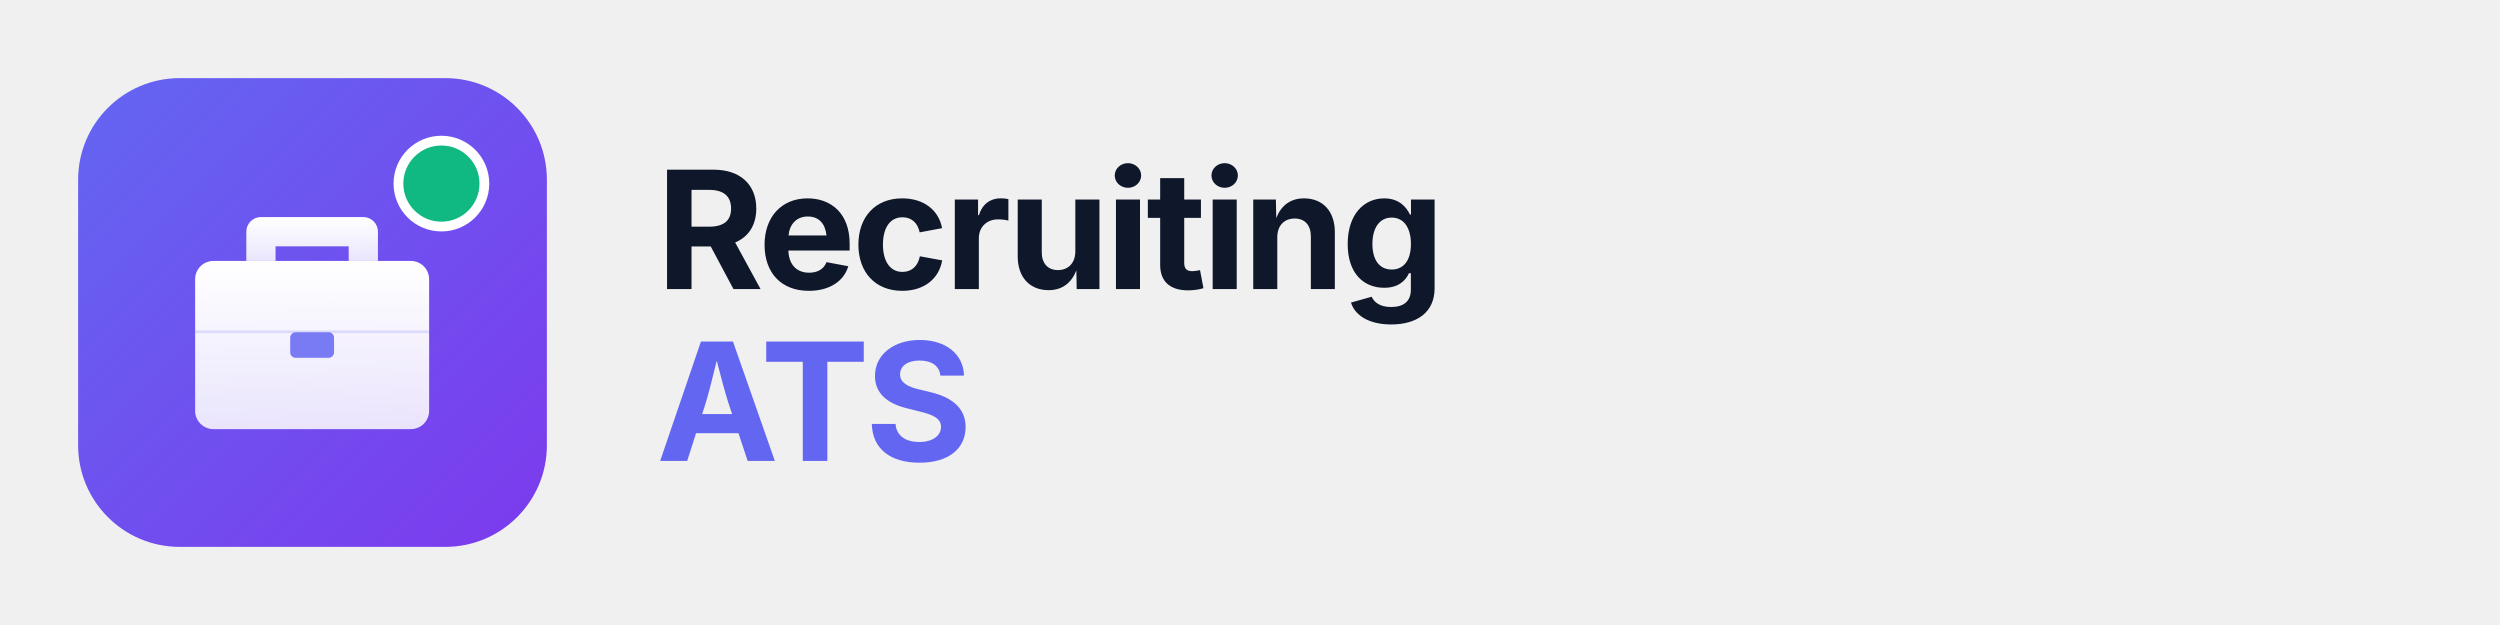
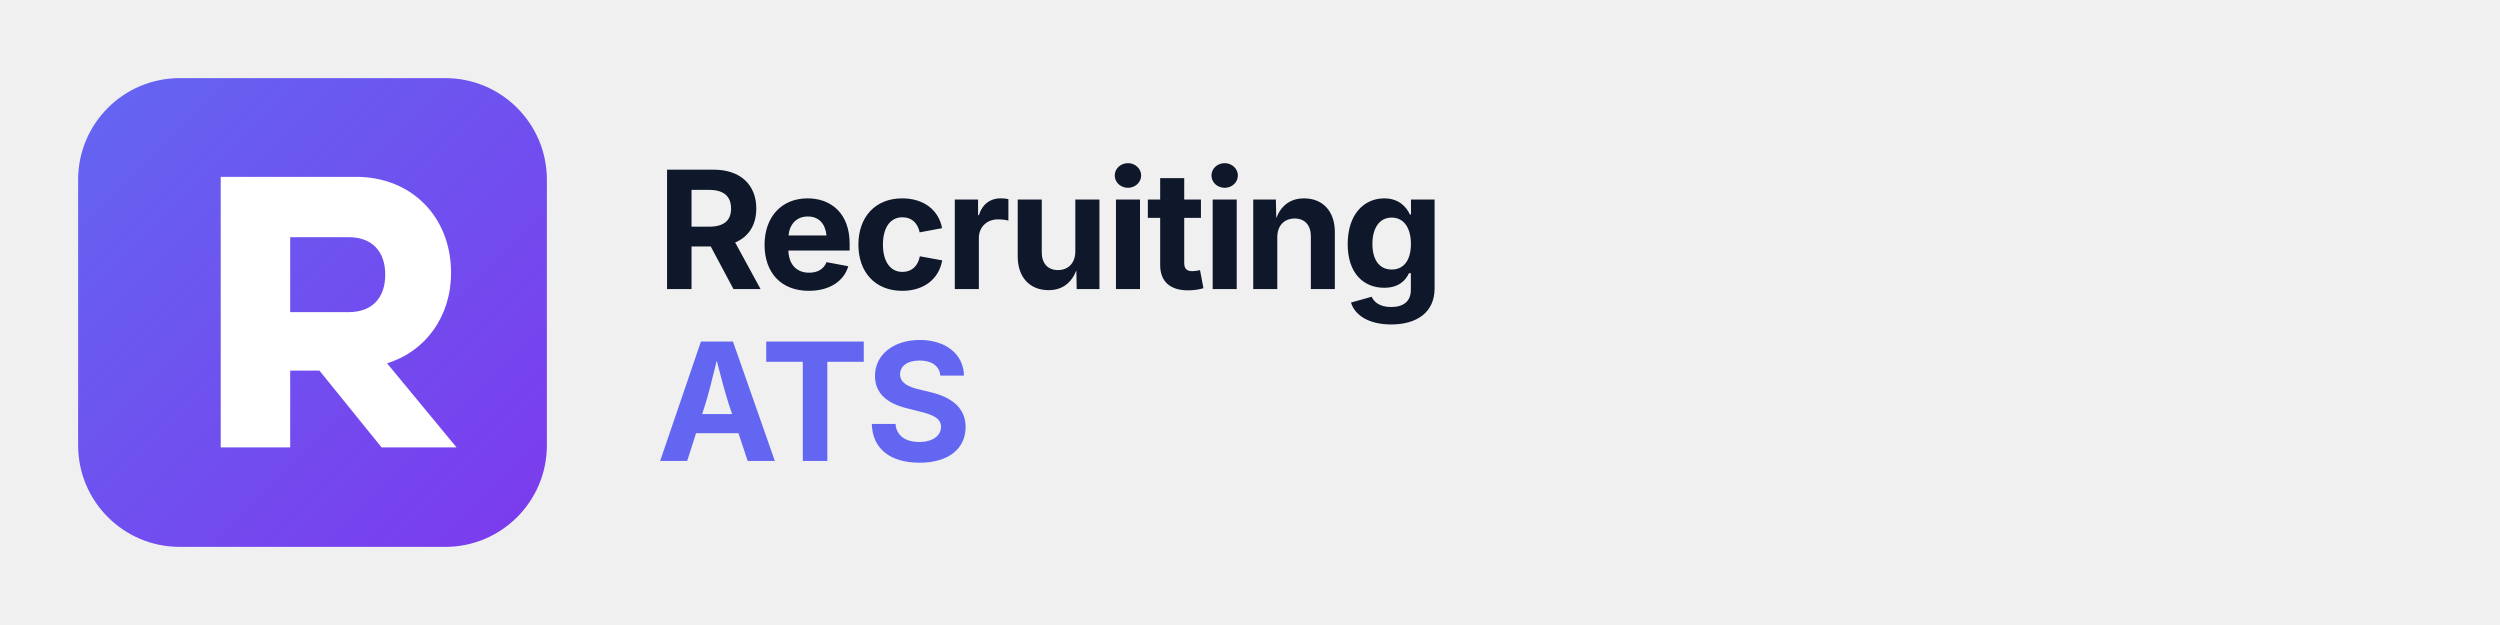
<svg xmlns="http://www.w3.org/2000/svg" width="640" height="160" viewBox="0 0 640 160" role="img" aria-label="Recruiting ATS">
  <defs>
    <linearGradient id="bgL" x1="0%" y1="0%" x2="100%" y2="100%">
      <stop offset="0%" stop-color="#6366F1" />
      <stop offset="100%" stop-color="#7C3AED" />
    </linearGradient>
-     <linearGradient id="briefcaseShineL" x1="0%" y1="0%" x2="0%" y2="100%">
-       <stop offset="0%" stop-color="#FFFFFF" stop-opacity="1" />
-       <stop offset="100%" stop-color="#FFFFFF" stop-opacity="0.85" />
-     </linearGradient>
  </defs>
  <g transform="translate(20, 20)">
    <rect width="120" height="120" rx="26" ry="26" fill="url(#bgL)" />
-     <g transform="translate(0,0) scale(0.234)">
-       <path d="M 200 152 H 312 A 16 16 0 0 1 328 168 V 200 H 296 V 184 H 216 V 200 H 184 V 168 A 16 16 0 0 1 200 152 Z" fill="url(#briefcaseShineL)" />
-       <rect x="128" y="200" width="256" height="184" rx="20" ry="20" fill="url(#briefcaseShineL)" />
-       <rect x="232" y="278" width="48" height="28" rx="6" ry="6" fill="#6366F1" opacity="0.85" />
-       <rect x="128" y="276" width="256" height="3" fill="#6366F1" opacity="0.18" />
+     <g transform="scale(0.234)">
+       <path d="         M 156 108         H 304         C 365 108 408 152 408 213         C 408 261 380 299 338 312         L 414 404         H 332         L 264 320         H 232         V 404         H 156         Z         M 232 174         V 256         H 296         C 322 256 336 240 336 215         C 336 190 322 174 296 174         Z       " fill="#FFFFFF" fill-rule="evenodd" />
    </g>
-     <circle cx="93" cy="27" r="11" fill="#10B981" stroke="#FFFFFF" stroke-width="2.5" />
  </g>
  <g transform="translate(168, 0)" font-family="-apple-system, BlinkMacSystemFont, 'Segoe UI', Inter, Arial, sans-serif" font-weight="700">
    <text x="0" y="74" font-size="42" fill="#0F172A" letter-spacing="-1">Recruiting</text>
    <text x="0" y="118" font-size="42" fill="#6366F1" letter-spacing="-1">ATS</text>
  </g>
</svg>
